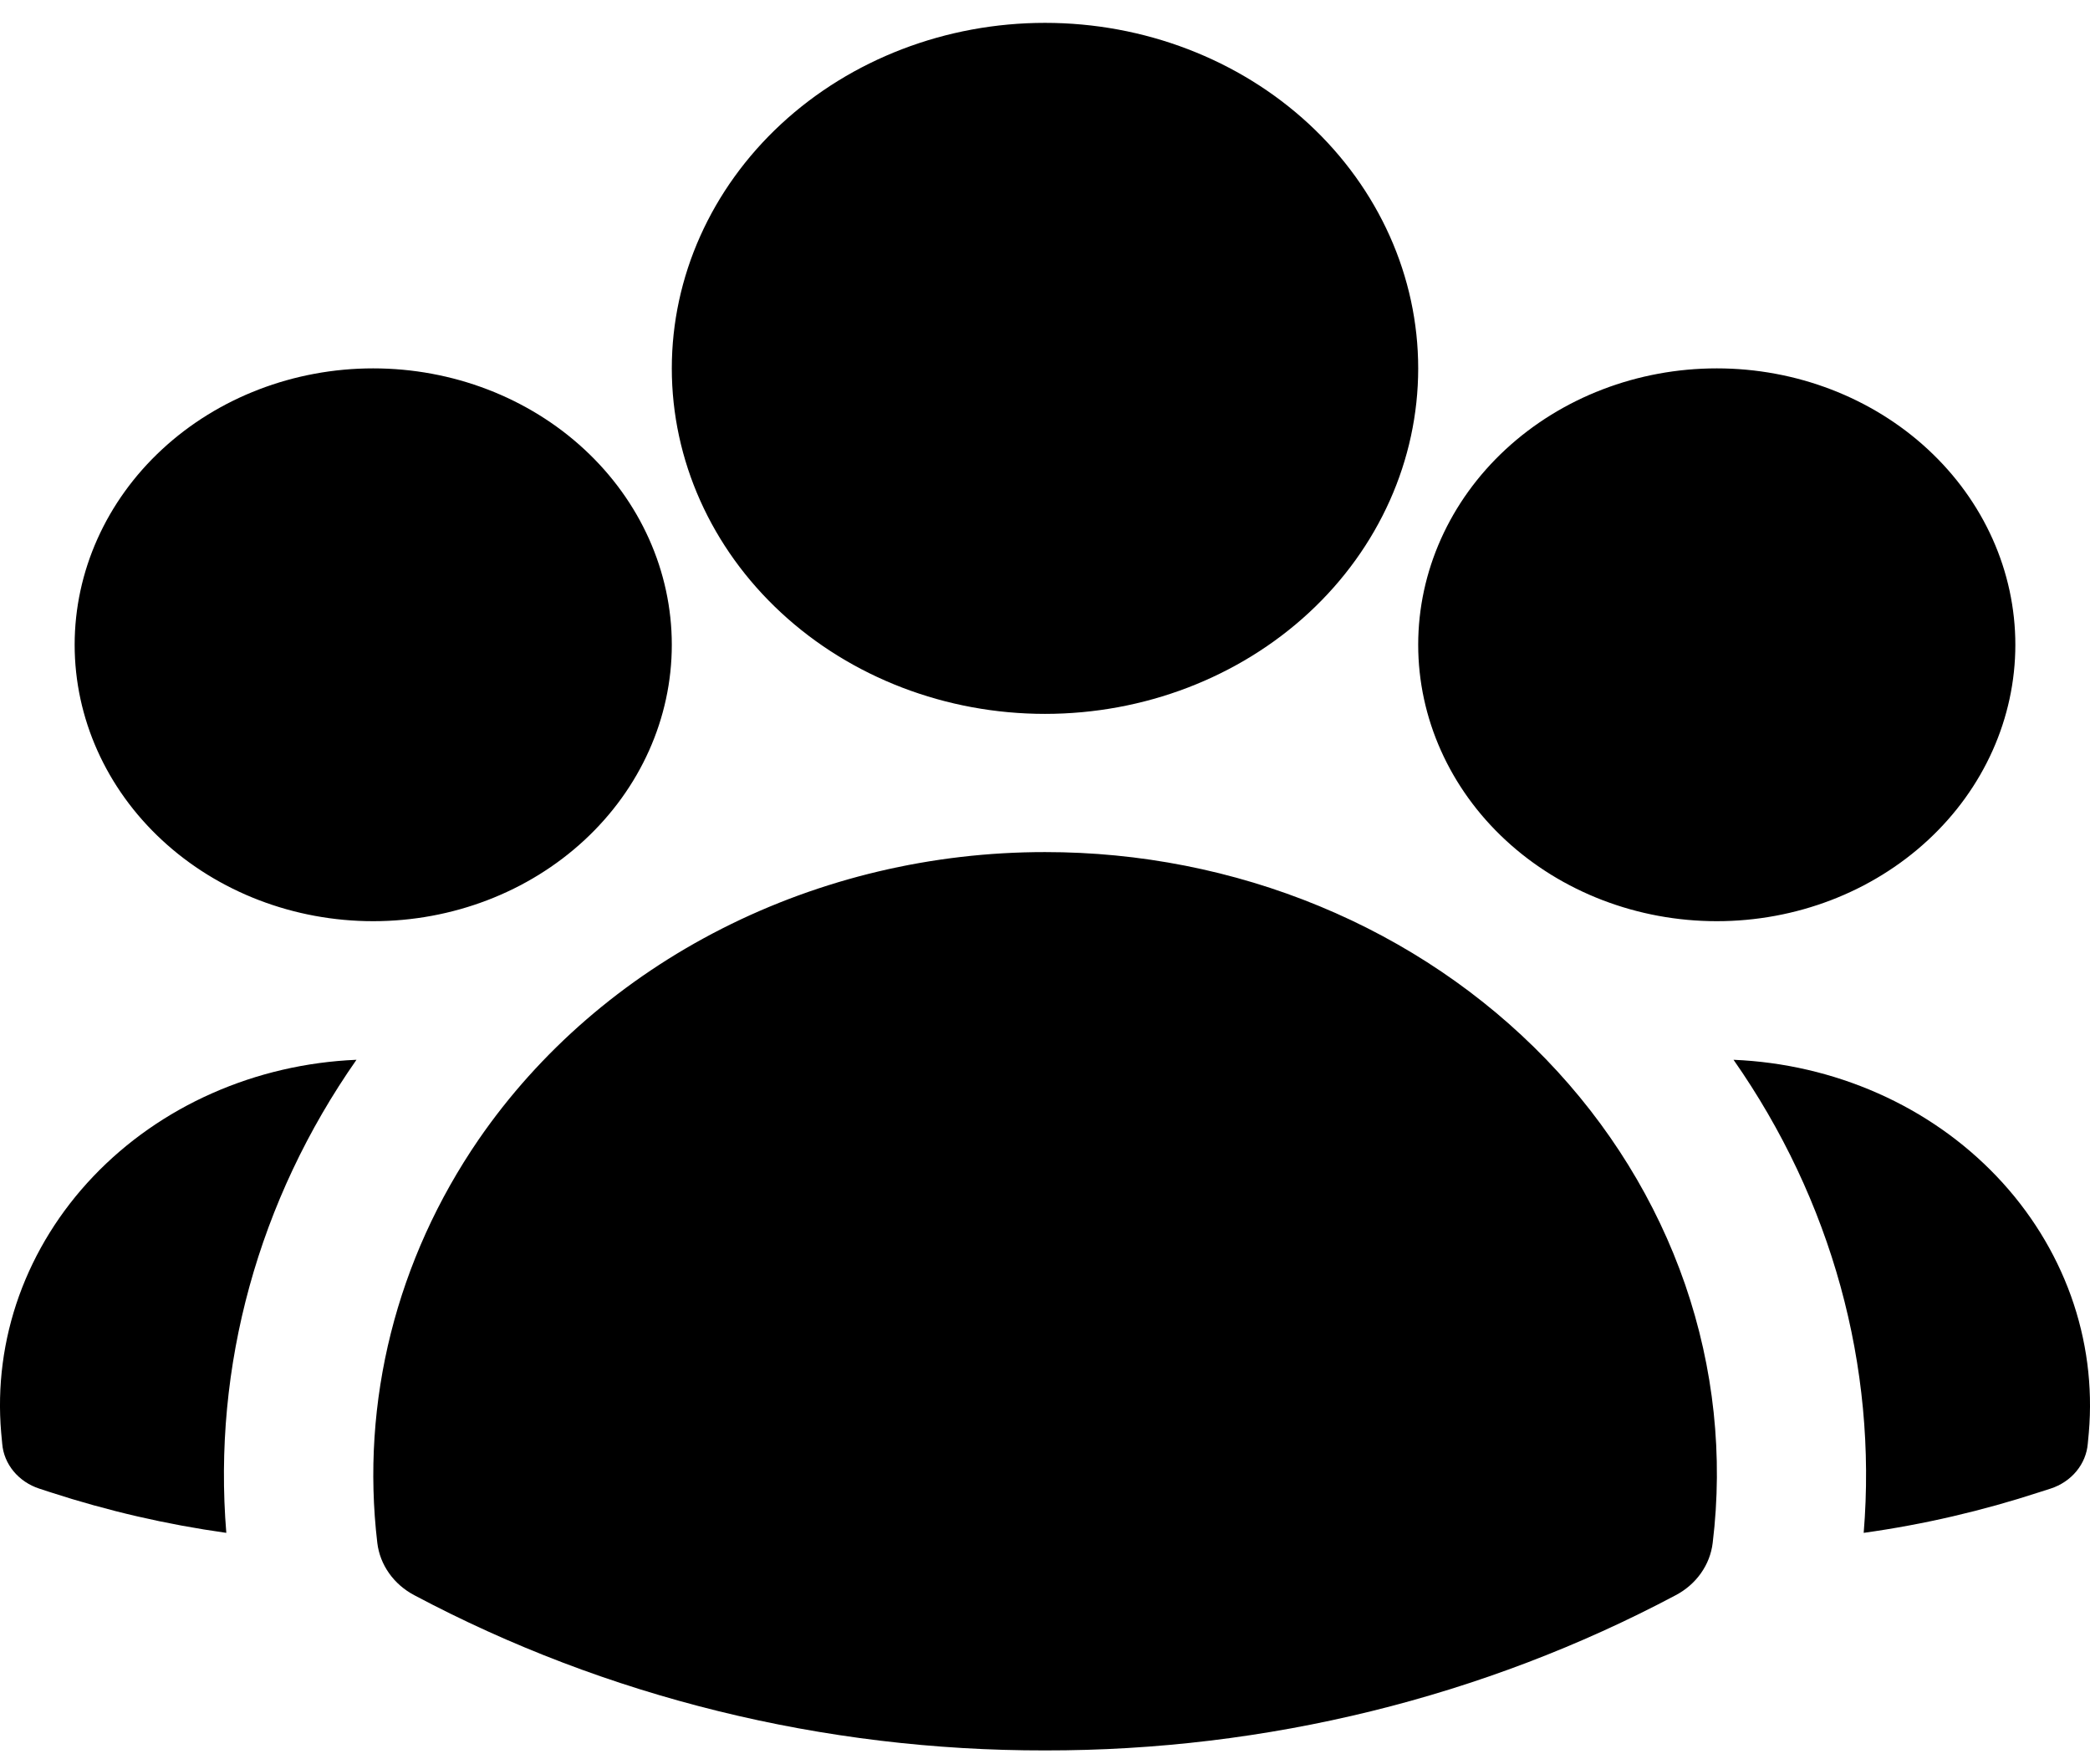
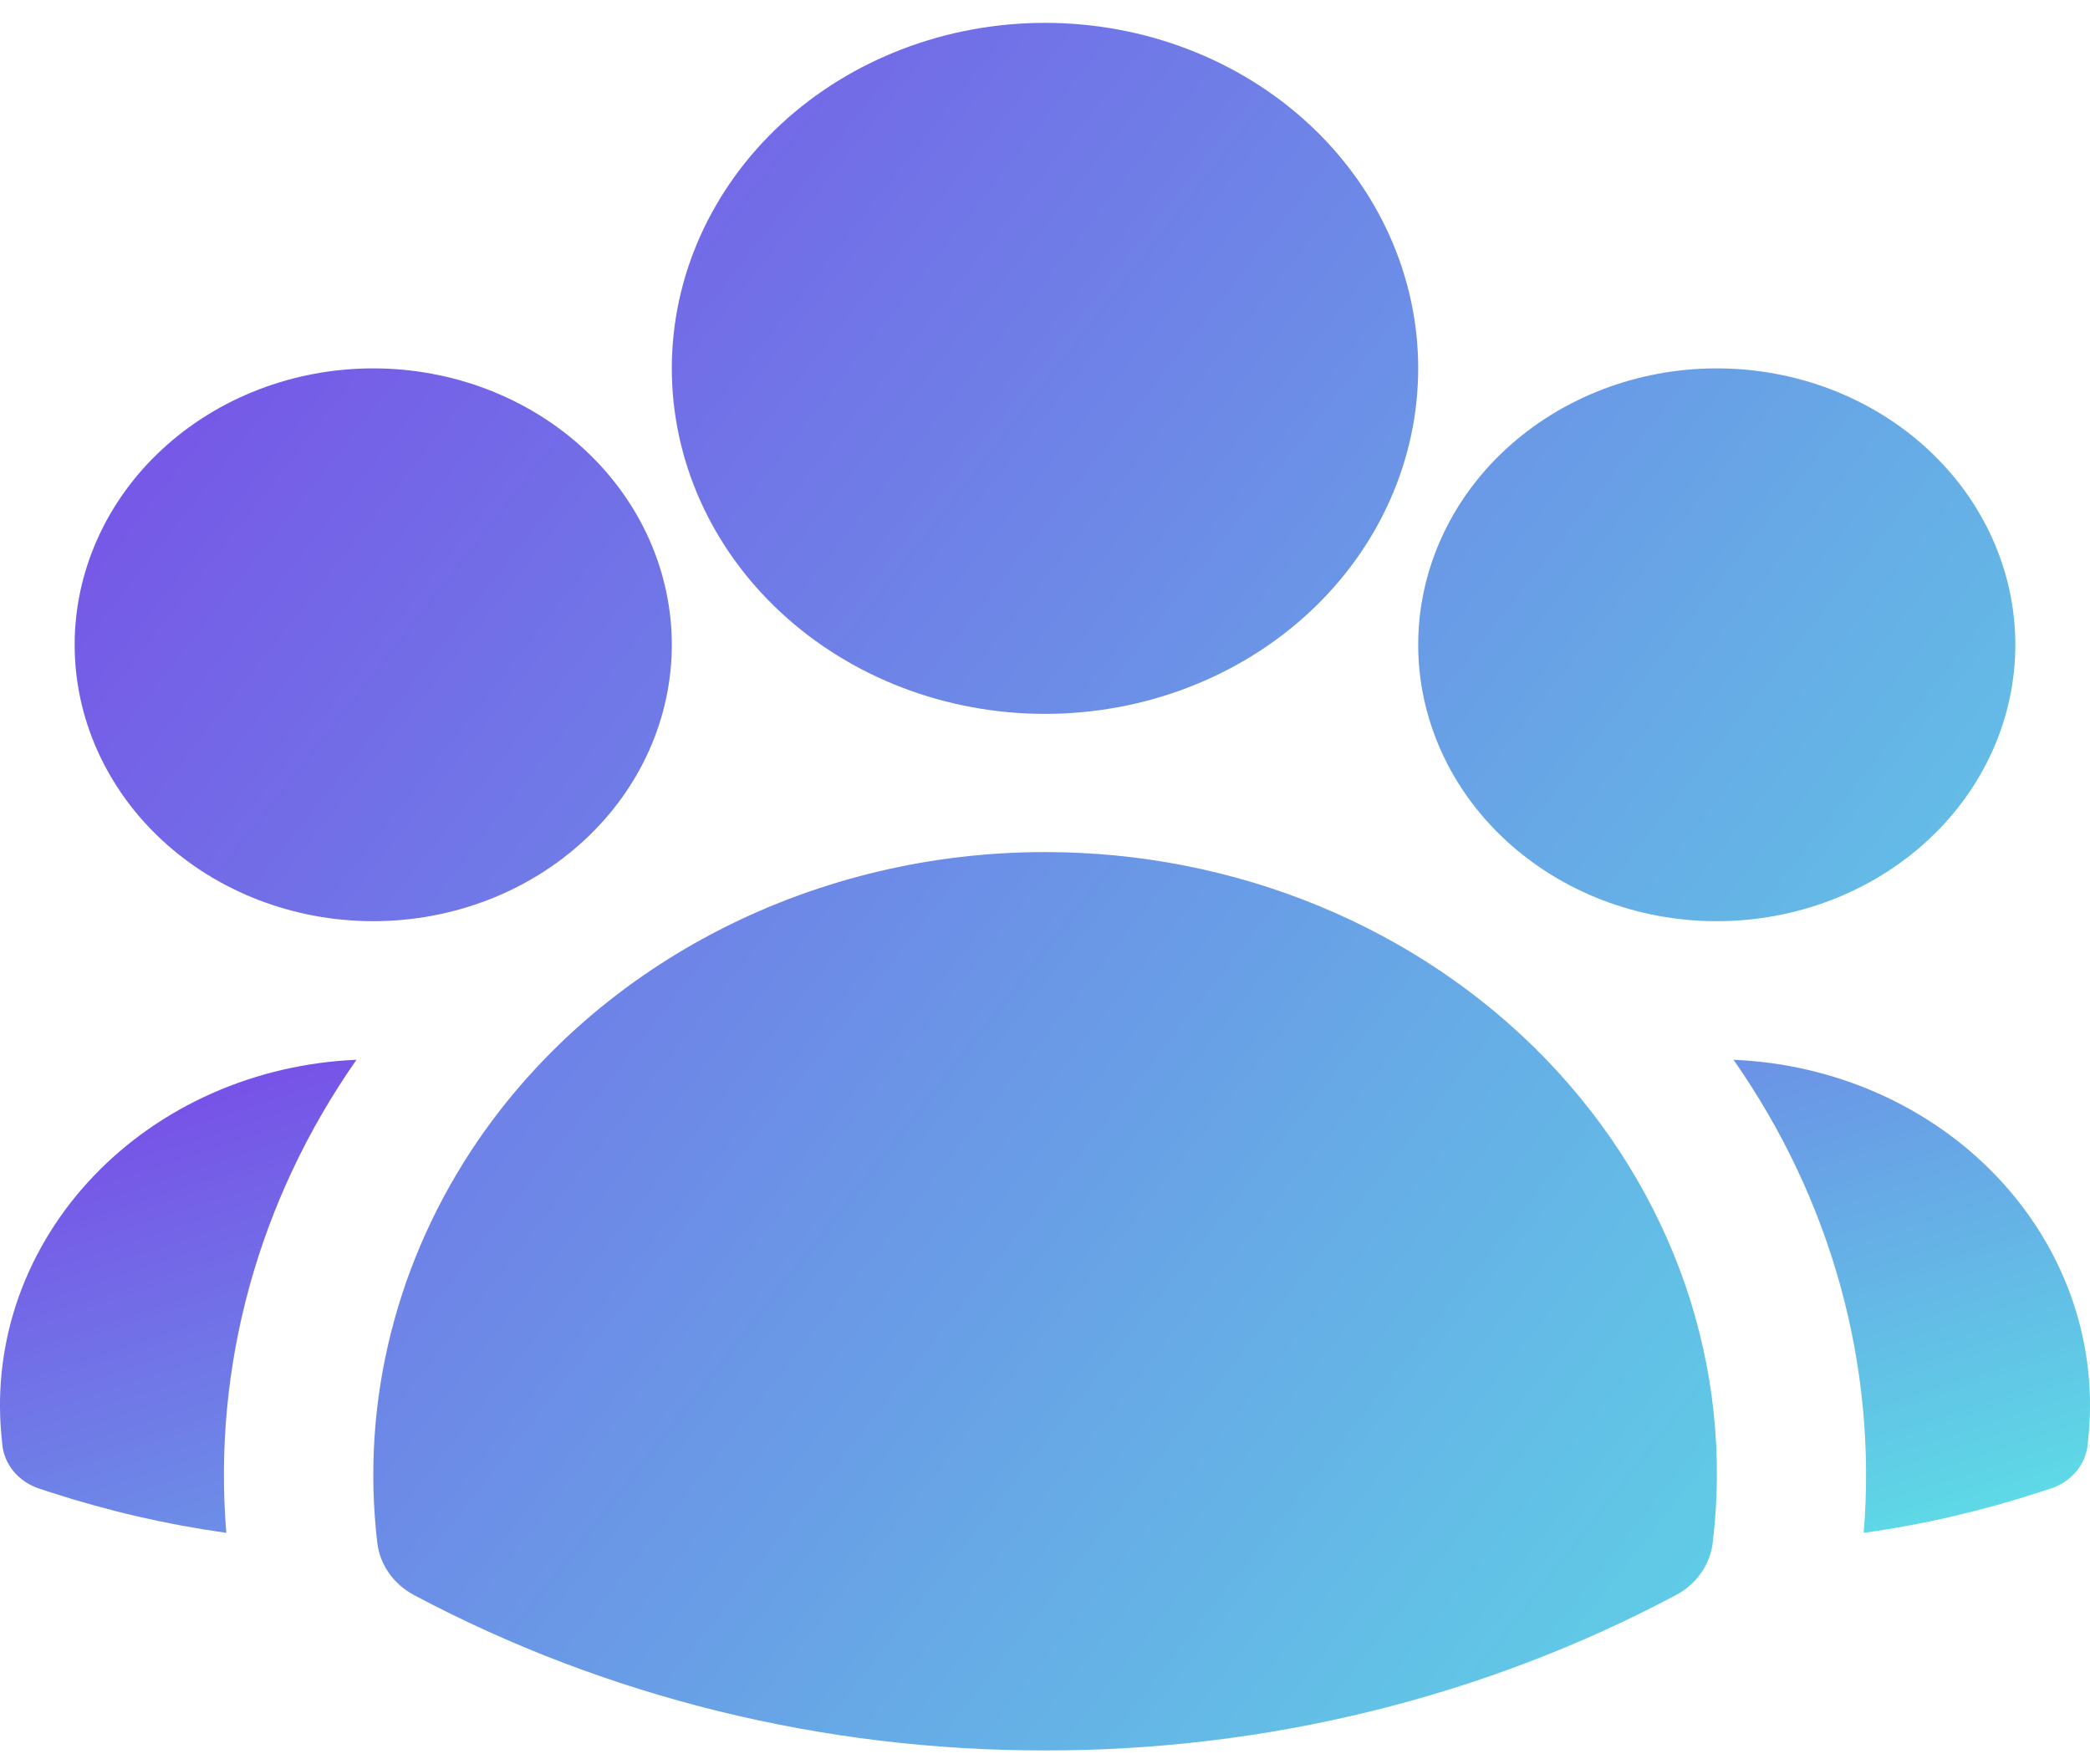
<svg xmlns="http://www.w3.org/2000/svg" width="32" height="27" viewBox="0 0 32 27" fill="none">
  <g id="Contatos">
-     <path id="Vector" fill-rule="evenodd" clip-rule="evenodd" d="M10.286 5.64C10.286 4.237 10.888 2.892 11.96 1.899C13.031 0.907 14.485 0.35 16 0.35C17.516 0.35 18.969 0.907 20.041 1.899C21.112 2.892 21.714 4.237 21.714 5.64C21.714 7.043 21.112 8.389 20.041 9.381C18.969 10.373 17.516 10.93 16 10.93C14.485 10.93 13.031 10.373 11.96 9.381C10.888 8.389 10.286 7.043 10.286 5.64ZM21.714 9.872C21.714 8.75 22.196 7.673 23.053 6.88C23.911 6.086 25.073 5.64 26.286 5.64C27.498 5.64 28.661 6.086 29.518 6.88C30.375 7.673 30.857 8.75 30.857 9.872C30.857 10.994 30.375 12.071 29.518 12.864C28.661 13.658 27.498 14.104 26.286 14.104C25.073 14.104 23.911 13.658 23.053 12.864C22.196 12.071 21.714 10.994 21.714 9.872ZM1.143 9.872C1.143 8.75 1.625 7.673 2.482 6.88C3.339 6.086 4.502 5.64 5.714 5.64C6.927 5.64 8.09 6.086 8.947 6.88C9.804 7.673 10.286 8.75 10.286 9.872C10.286 10.994 9.804 12.071 8.947 12.864C8.09 13.658 6.927 14.104 5.714 14.104C4.502 14.104 3.339 13.658 2.482 12.864C1.625 12.071 1.143 10.994 1.143 9.872ZM7.33 17.445C8.259 16.096 9.541 14.986 11.056 14.217C12.572 13.448 14.272 13.045 16 13.046C17.447 13.045 18.879 13.327 20.2 13.873C21.522 14.419 22.704 15.218 23.669 16.216C24.634 17.215 25.36 18.391 25.801 19.667C26.241 20.944 26.385 22.292 26.223 23.623C26.203 23.789 26.142 23.947 26.043 24.087C25.945 24.226 25.812 24.342 25.656 24.424C22.718 25.985 19.388 26.805 16 26.8C12.612 26.805 9.282 25.986 6.344 24.424C6.188 24.342 6.055 24.226 5.957 24.087C5.858 23.947 5.797 23.789 5.777 23.623C5.521 21.46 6.069 19.281 7.33 17.445Z" fill="black" />
-     <path id="Vector_2" d="M5.458 16.226C3.956 18.373 3.255 20.918 3.465 23.469C2.55 23.341 1.65 23.133 0.777 22.849L0.602 22.792C0.446 22.741 0.309 22.649 0.208 22.527C0.107 22.405 0.046 22.258 0.034 22.105L0.018 21.935C-0.043 21.226 0.05 20.514 0.292 19.84C0.535 19.166 0.921 18.544 1.429 18.011C1.937 17.478 2.555 17.045 3.247 16.739C3.94 16.432 4.692 16.258 5.458 16.226ZM28.535 23.469C28.745 20.918 28.044 18.373 26.542 16.226C27.308 16.258 28.06 16.432 28.753 16.739C29.445 17.045 30.063 17.478 30.571 18.011C31.079 18.544 31.465 19.166 31.708 19.84C31.95 20.514 32.043 21.226 31.982 21.935L31.966 22.105C31.953 22.258 31.893 22.404 31.792 22.526C31.691 22.648 31.554 22.74 31.398 22.791L31.223 22.847C30.359 23.129 29.461 23.34 28.535 23.469Z" fill="black" />
+     <path id="Vector" fill-rule="evenodd" clip-rule="evenodd" d="M10.286 5.64C10.286 4.237 10.888 2.892 11.96 1.899C13.031 0.907 14.485 0.35 16 0.35C17.516 0.35 18.969 0.907 20.041 1.899C21.112 2.892 21.714 4.237 21.714 5.64C21.714 7.043 21.112 8.389 20.041 9.381C18.969 10.373 17.516 10.93 16 10.93C14.485 10.93 13.031 10.373 11.96 9.381C10.888 8.389 10.286 7.043 10.286 5.64ZM21.714 9.872C21.714 8.75 22.196 7.673 23.053 6.88C23.911 6.086 25.073 5.64 26.286 5.64C27.498 5.64 28.661 6.086 29.518 6.88C30.375 7.673 30.857 8.75 30.857 9.872C30.857 10.994 30.375 12.071 29.518 12.864C28.661 13.658 27.498 14.104 26.286 14.104C25.073 14.104 23.911 13.658 23.053 12.864C22.196 12.071 21.714 10.994 21.714 9.872ZM1.143 9.872C1.143 8.75 1.625 7.673 2.482 6.88C3.339 6.086 4.502 5.64 5.714 5.64C6.927 5.64 8.09 6.086 8.947 6.88C9.804 7.673 10.286 8.75 10.286 9.872C10.286 10.994 9.804 12.071 8.947 12.864C8.09 13.658 6.927 14.104 5.714 14.104C4.502 14.104 3.339 13.658 2.482 12.864C1.625 12.071 1.143 10.994 1.143 9.872ZM7.33 17.445C8.259 16.096 9.541 14.986 11.056 14.217C12.572 13.448 14.272 13.045 16 13.046C17.447 13.045 18.879 13.327 20.2 13.873C21.522 14.419 22.704 15.218 23.669 16.216C24.634 17.215 25.36 18.391 25.801 19.667C26.241 20.944 26.385 22.292 26.223 23.623C26.203 23.789 26.142 23.947 26.043 24.087C25.945 24.226 25.812 24.342 25.656 24.424C22.718 25.985 19.388 26.805 16 26.8C12.612 26.805 9.282 25.986 6.344 24.424C6.188 24.342 6.055 24.226 5.957 24.087C5.858 23.947 5.797 23.789 5.777 23.623C5.521 21.46 6.069 19.281 7.33 17.445Z" fill="url(#paint0_linear_629_1712)" />
+     <path id="Vector_2" d="M5.458 16.226C3.956 18.373 3.255 20.918 3.465 23.469C2.55 23.341 1.65 23.133 0.777 22.849L0.602 22.792C0.446 22.741 0.309 22.649 0.208 22.527C0.107 22.405 0.046 22.258 0.034 22.105L0.018 21.935C-0.043 21.226 0.05 20.514 0.292 19.84C0.535 19.166 0.921 18.544 1.429 18.011C1.937 17.478 2.555 17.045 3.247 16.739C3.94 16.432 4.692 16.258 5.458 16.226ZM28.535 23.469C28.745 20.918 28.044 18.373 26.542 16.226C27.308 16.258 28.06 16.432 28.753 16.739C29.445 17.045 30.063 17.478 30.571 18.011C31.079 18.544 31.465 19.166 31.708 19.84C31.95 20.514 32.043 21.226 31.982 21.935L31.966 22.105C31.953 22.258 31.893 22.404 31.792 22.526C31.691 22.648 31.554 22.74 31.398 22.791L31.223 22.847C30.359 23.129 29.461 23.34 28.535 23.469Z" fill="url(#paint1_linear_629_1712)" />
  </g>
+   <defs>
+     <linearGradient id="paint0_linear_629_1712" x1="1.143" y1="-0.1" x2="32.663" y2="24.595" gradientUnits="userSpaceOnUse">
+       <stop stop-color="#7A44E7" />
+       <stop offset="1" stop-color="#5CE1E6" />
+     </linearGradient>
+     <linearGradient id="paint1_linear_629_1712" x1="2.88756e-07" y1="16.102" x2="5.221" y2="32.189" gradientUnits="userSpaceOnUse">
+       <stop stop-color="#7A44E7" />
+       <stop offset="1" stop-color="#5CE1E6" />
+     </linearGradient>
+   </defs>
</svg>
